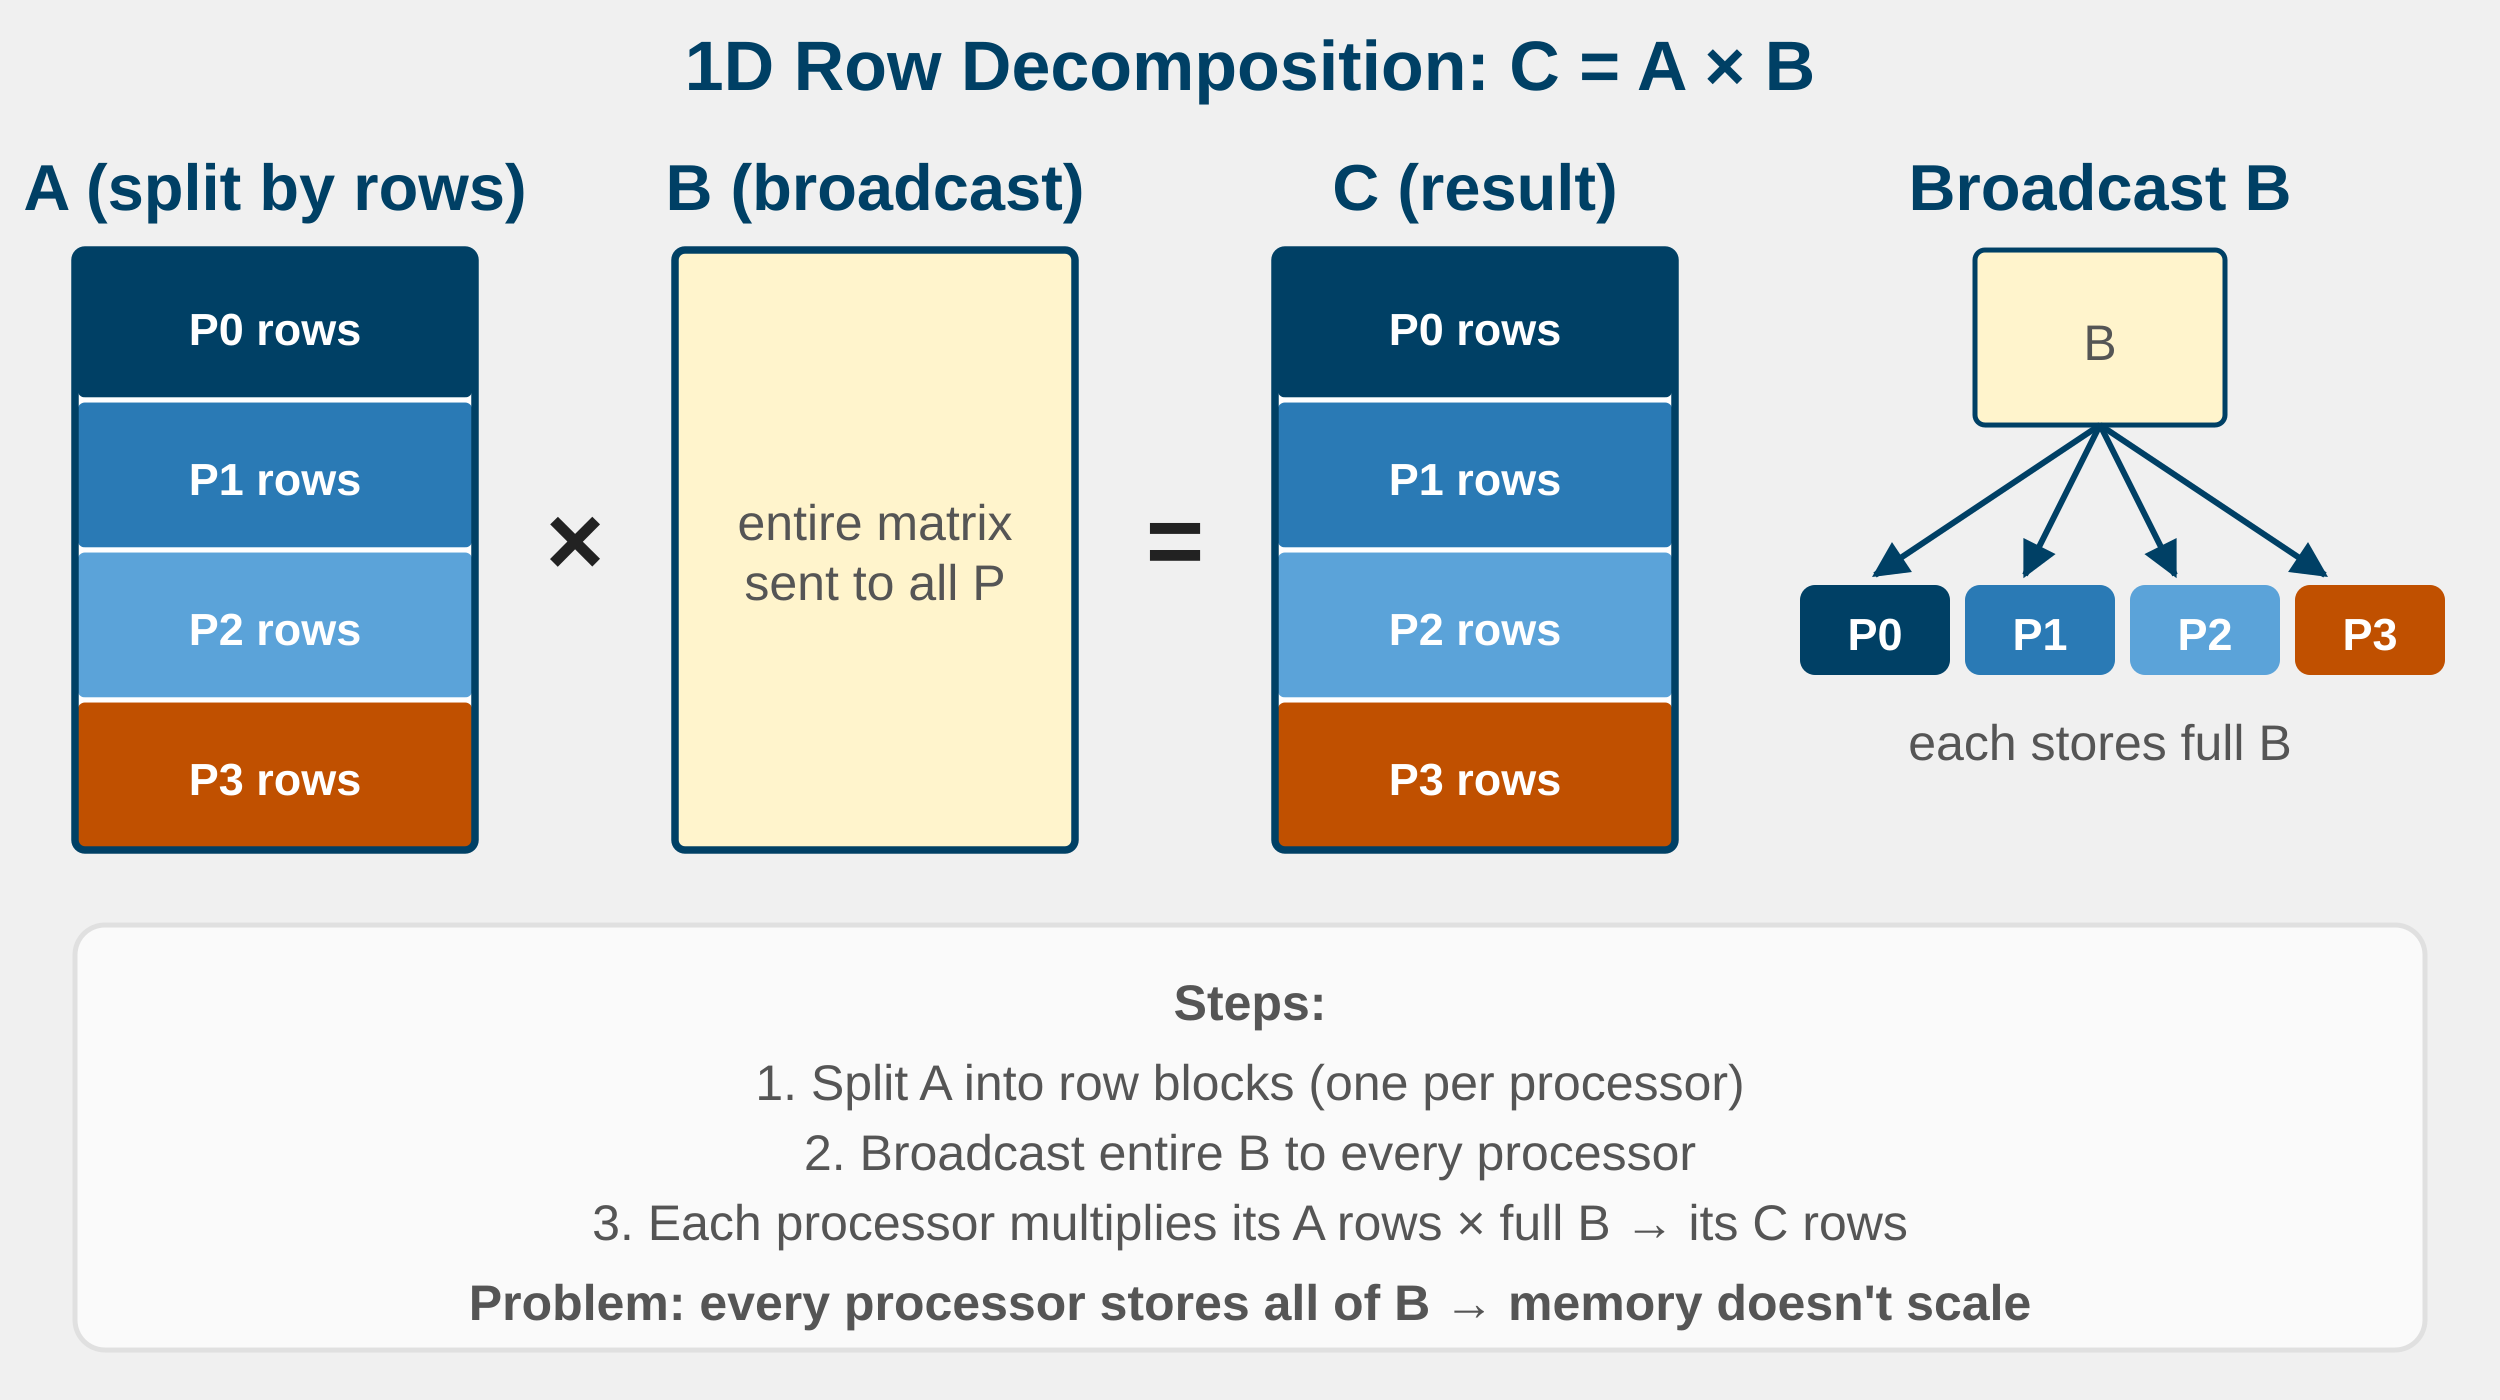
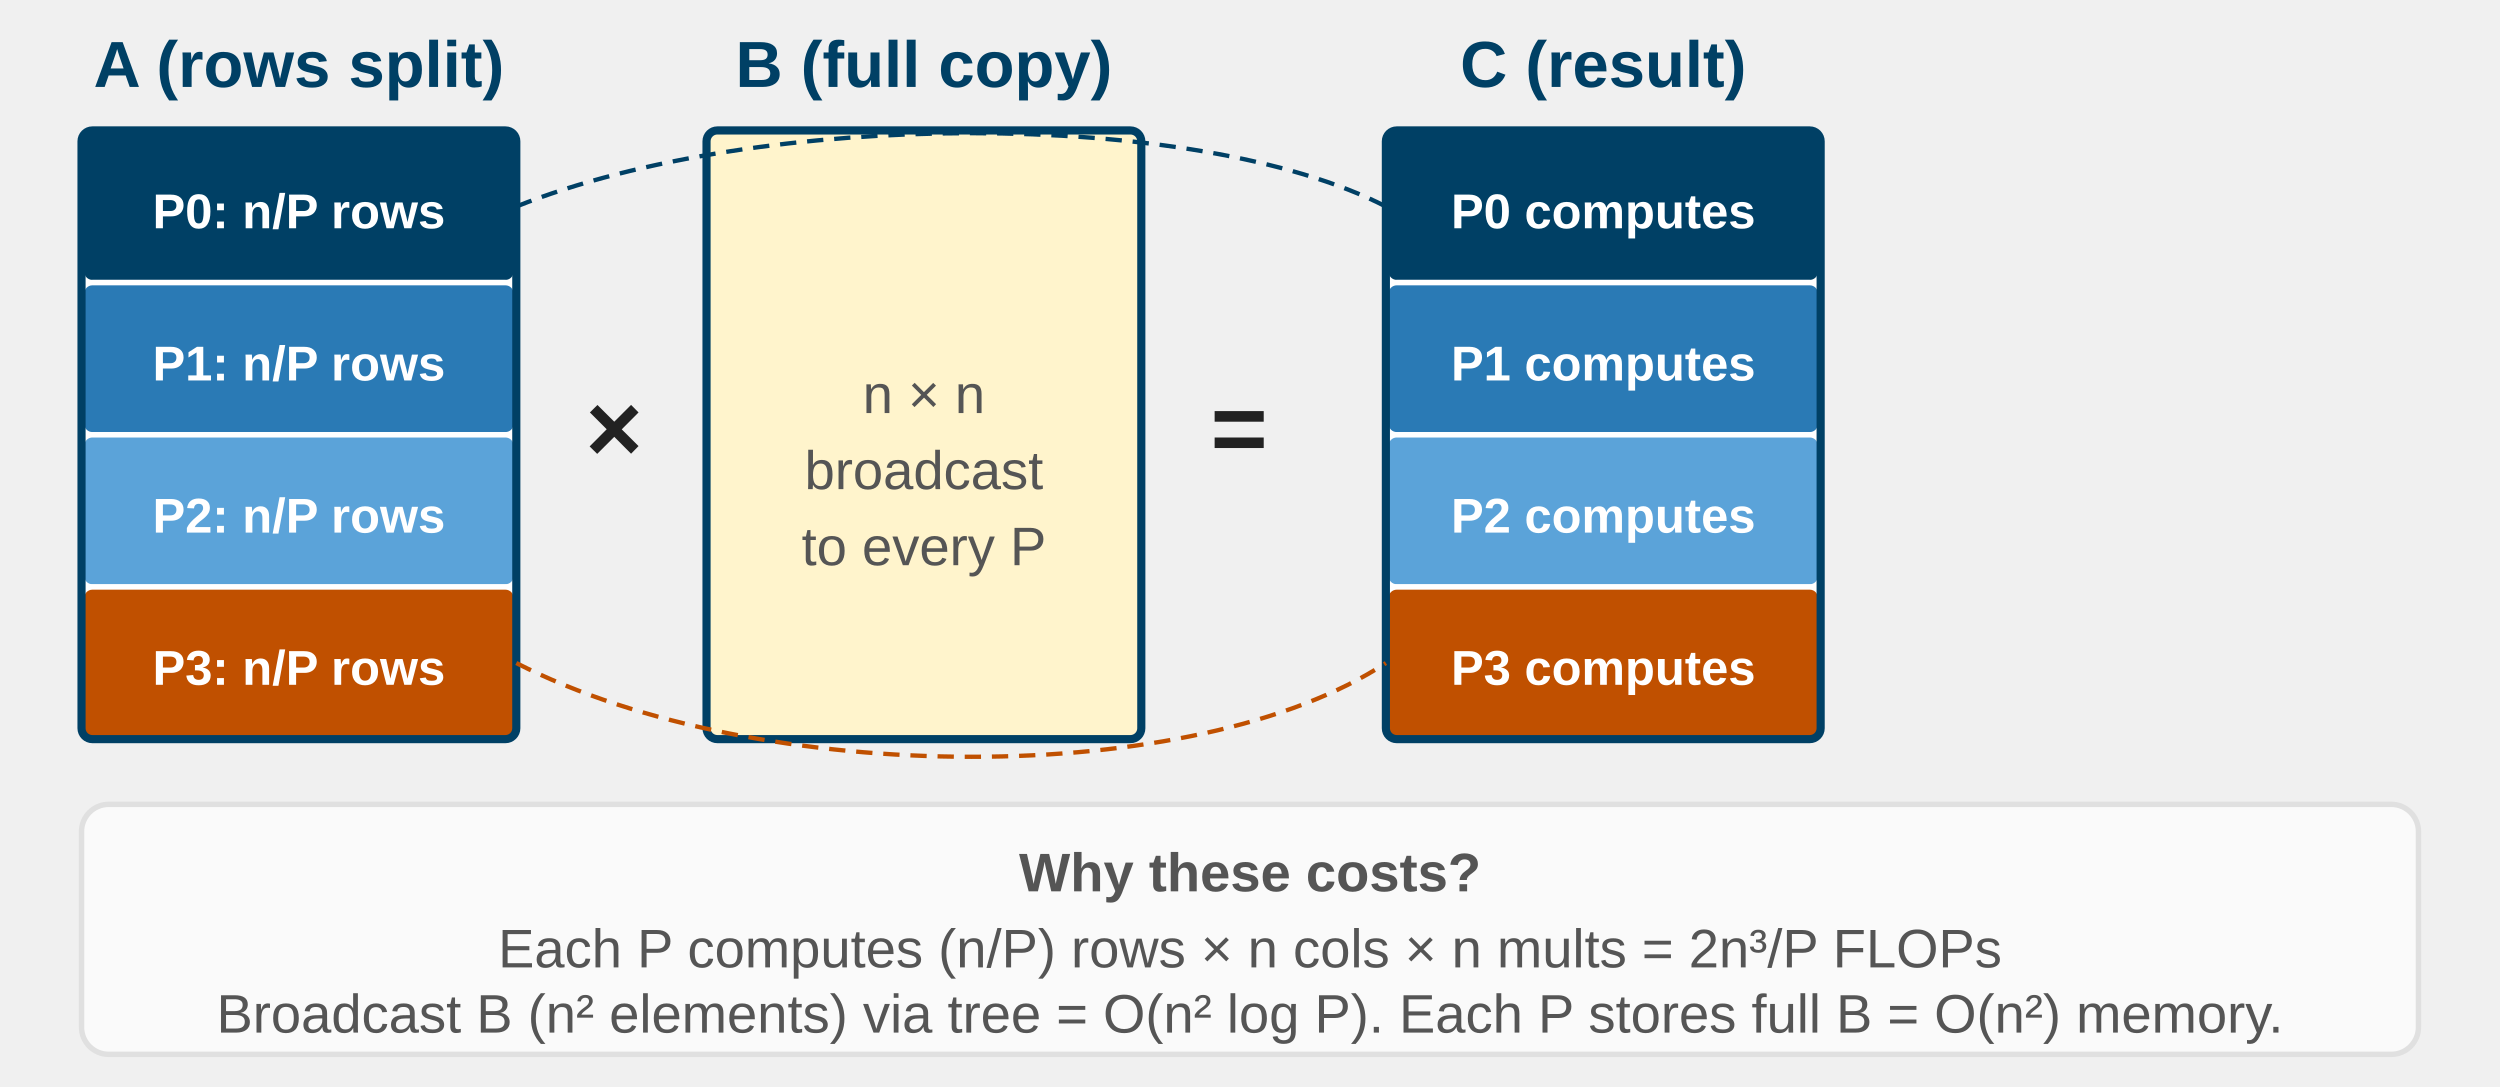
- <svg xmlns="http://www.w3.org/2000/svg" viewBox="0 0 500 280">
+ <svg xmlns="http://www.w3.org/2000/svg" viewBox="0 0 460 200">
  <style>
    text { font-family: Arial, Helvetica, sans-serif; fill: #222; }
-     .title { font-size: 14px; font-weight: bold; fill: #004065; }
-     .label { font-size: 13px; font-weight: bold; fill: #004065; }
+     .label { font-size: 12px; font-weight: bold; fill: #004065; }
    .small { font-size: 10px; fill: #555; }
    .proc { font-size: 9px; fill: white; font-weight: bold; }
    .mat-border { fill: none; stroke: #004065; stroke-width: 1.5; }
  </style>
-   <defs>
-     <marker id="arrow" viewBox="0 0 10 10" refX="9" refY="5" markerWidth="6" markerHeight="6" orient="auto-start-reverse">
-       <path d="M 0 0 L 10 5 L 0 10 z" fill="#004065" />
-     </marker>
-   </defs>
-   <text x="250" y="18" class="title" text-anchor="middle">1D Row Decomposition: C = A × B</text>
-   <text x="55" y="42" class="label" text-anchor="middle">A (split by rows)</text>
-   <rect x="15" y="50" width="80" height="30" fill="#004065" stroke="white" stroke-width="1" rx="2" />
-   <text x="55" y="69" class="proc" text-anchor="middle">P0 rows</text>
-   <rect x="15" y="80" width="80" height="30" fill="#2a7ab5" stroke="white" stroke-width="1" rx="2" />
-   <text x="55" y="99" class="proc" text-anchor="middle">P1 rows</text>
-   <rect x="15" y="110" width="80" height="30" fill="#5ba3d9" stroke="white" stroke-width="1" rx="2" />
-   <text x="55" y="129" class="proc" text-anchor="middle">P2 rows</text>
-   <rect x="15" y="140" width="80" height="30" fill="#c05000" stroke="white" stroke-width="1" rx="2" />
-   <text x="55" y="159" class="proc" text-anchor="middle">P3 rows</text>
-   <rect x="15" y="50" width="80" height="120" class="mat-border" rx="2" />
-   <text x="115" y="115" font-size="20" font-weight="bold" fill="#222" text-anchor="middle">×</text>
-   <text x="175" y="42" class="label" text-anchor="middle">B (broadcast)</text>
-   <rect x="135" y="50" width="80" height="120" fill="#fff4cc" stroke="#004065" stroke-width="1.5" rx="2" />
-   <text x="175" y="108" class="small" text-anchor="middle">entire matrix</text>
-   <text x="175" y="120" class="small" text-anchor="middle">sent to all P</text>
-   <text x="235" y="115" font-size="20" font-weight="bold" fill="#222" text-anchor="middle">=</text>
-   <text x="295" y="42" class="label" text-anchor="middle">C (result)</text>
-   <rect x="255" y="50" width="80" height="30" fill="#004065" stroke="white" stroke-width="1" rx="2" />
-   <text x="295" y="69" class="proc" text-anchor="middle">P0 rows</text>
-   <rect x="255" y="80" width="80" height="30" fill="#2a7ab5" stroke="white" stroke-width="1" rx="2" />
-   <text x="295" y="99" class="proc" text-anchor="middle">P1 rows</text>
-   <rect x="255" y="110" width="80" height="30" fill="#5ba3d9" stroke="white" stroke-width="1" rx="2" />
-   <text x="295" y="129" class="proc" text-anchor="middle">P2 rows</text>
-   <rect x="255" y="140" width="80" height="30" fill="#c05000" stroke="white" stroke-width="1" rx="2" />
-   <text x="295" y="159" class="proc" text-anchor="middle">P3 rows</text>
-   <rect x="255" y="50" width="80" height="120" class="mat-border" rx="2" />
-   <text x="420" y="42" class="label" text-anchor="middle">Broadcast B</text>
-   <rect x="395" y="50" width="50" height="35" fill="#fff4cc" stroke="#004065" stroke-width="1" rx="2" />
-   <text x="420" y="72" class="small" text-anchor="middle">B</text>
-   <line x1="420" y1="85" x2="375" y2="115" stroke="#004065" stroke-width="1.2" marker-end="url(#arrow)" />
-   <line x1="420" y1="85" x2="405" y2="115" stroke="#004065" stroke-width="1.2" marker-end="url(#arrow)" />
-   <line x1="420" y1="85" x2="435" y2="115" stroke="#004065" stroke-width="1.2" marker-end="url(#arrow)" />
-   <line x1="420" y1="85" x2="465" y2="115" stroke="#004065" stroke-width="1.2" marker-end="url(#arrow)" />
-   <rect x="360" y="117" width="30" height="18" fill="#004065" rx="3" />
-   <text x="375" y="130" class="proc" text-anchor="middle">P0</text>
-   <rect x="393" y="117" width="30" height="18" fill="#2a7ab5" rx="3" />
-   <text x="408" y="130" class="proc" text-anchor="middle">P1</text>
-   <rect x="426" y="117" width="30" height="18" fill="#5ba3d9" rx="3" />
-   <text x="441" y="130" class="proc" text-anchor="middle">P2</text>
-   <rect x="459" y="117" width="30" height="18" fill="#c05000" rx="3" />
-   <text x="474" y="130" class="proc" text-anchor="middle">P3</text>
-   <text x="420" y="152" class="small" text-anchor="middle">each stores full B</text>
-   <rect x="15" y="185" width="470" height="85" rx="6" fill="#fafafa" stroke="#e0e0e0" />
-   <text x="250" y="204" class="small" text-anchor="middle" font-weight="bold" fill="#004065">Steps:</text>
-   <text x="250" y="220" class="small" text-anchor="middle">1. Split A into row blocks (one per processor)</text>
-   <text x="250" y="234" class="small" text-anchor="middle">2. Broadcast entire B to every processor</text>
-   <text x="250" y="248" class="small" text-anchor="middle">3. Each processor multiplies its A rows × full B → its C rows</text>
-   <text x="250" y="264" class="small" text-anchor="middle" fill="#c05000" font-weight="bold">Problem: every processor stores all of B → memory doesn't scale</text>
+   <text x="55" y="16" class="label" text-anchor="middle">A (rows split)</text>
+   <rect x="15" y="24" width="80" height="28" fill="#004065" stroke="white" stroke-width="1" rx="2" />
+   <text x="55" y="42" class="proc" text-anchor="middle">P0: n/P rows</text>
+   <rect x="15" y="52" width="80" height="28" fill="#2a7ab5" stroke="white" stroke-width="1" rx="2" />
+   <text x="55" y="70" class="proc" text-anchor="middle">P1: n/P rows</text>
+   <rect x="15" y="80" width="80" height="28" fill="#5ba3d9" stroke="white" stroke-width="1" rx="2" />
+   <text x="55" y="98" class="proc" text-anchor="middle">P2: n/P rows</text>
+   <rect x="15" y="108" width="80" height="28" fill="#c05000" stroke="white" stroke-width="1" rx="2" />
+   <text x="55" y="126" class="proc" text-anchor="middle">P3: n/P rows</text>
+   <rect x="15" y="24" width="80" height="112" class="mat-border" rx="2" />
+   <text x="113" y="85" font-size="18" font-weight="bold" fill="#222" text-anchor="middle">×</text>
+   <text x="170" y="16" class="label" text-anchor="middle">B (full copy)</text>
+   <rect x="130" y="24" width="80" height="112" fill="#fff4cc" stroke="#004065" stroke-width="1.5" rx="2" />
+   <text x="170" y="76" class="small" text-anchor="middle">n × n</text>
+   <text x="170" y="90" class="small" text-anchor="middle">broadcast</text>
+   <text x="170" y="104" class="small" text-anchor="middle">to every P</text>
+   <text x="228" y="85" font-size="18" font-weight="bold" fill="#222" text-anchor="middle">=</text>
+   <text x="295" y="16" class="label" text-anchor="middle">C (result)</text>
+   <rect x="255" y="24" width="80" height="28" fill="#004065" stroke="white" stroke-width="1" rx="2" />
+   <text x="295" y="42" class="proc" text-anchor="middle">P0 computes</text>
+   <rect x="255" y="52" width="80" height="28" fill="#2a7ab5" stroke="white" stroke-width="1" rx="2" />
+   <text x="295" y="70" class="proc" text-anchor="middle">P1 computes</text>
+   <rect x="255" y="80" width="80" height="28" fill="#5ba3d9" stroke="white" stroke-width="1" rx="2" />
+   <text x="295" y="98" class="proc" text-anchor="middle">P2 computes</text>
+   <rect x="255" y="108" width="80" height="28" fill="#c05000" stroke="white" stroke-width="1" rx="2" />
+   <text x="295" y="126" class="proc" text-anchor="middle">P3 computes</text>
+   <rect x="255" y="24" width="80" height="112" class="mat-border" rx="2" />
+   <path d="M 95,38 C 140,20 220,20 255,38" fill="none" stroke="#004065" stroke-width="0.8" stroke-dasharray="3,2" />
+   <path d="M 95,122 C 140,145 220,145 255,122" fill="none" stroke="#c05000" stroke-width="0.8" stroke-dasharray="3,2" />
+   <rect x="15" y="148" width="430" height="46" rx="5" fill="#fafafa" stroke="#e0e0e0" />
+   <text x="230" y="164" class="small" text-anchor="middle" font-weight="bold" fill="#004065">Why these costs?</text>
+   <text x="230" y="178" class="small" text-anchor="middle">Each P computes (n/P) rows × n cols × n mults = 2n³/P FLOPs</text>
+   <text x="230" y="190" class="small" text-anchor="middle">Broadcast B (n² elements) via tree = O(n² log P).  Each P stores full B = O(n²) memory.</text>
</svg>
